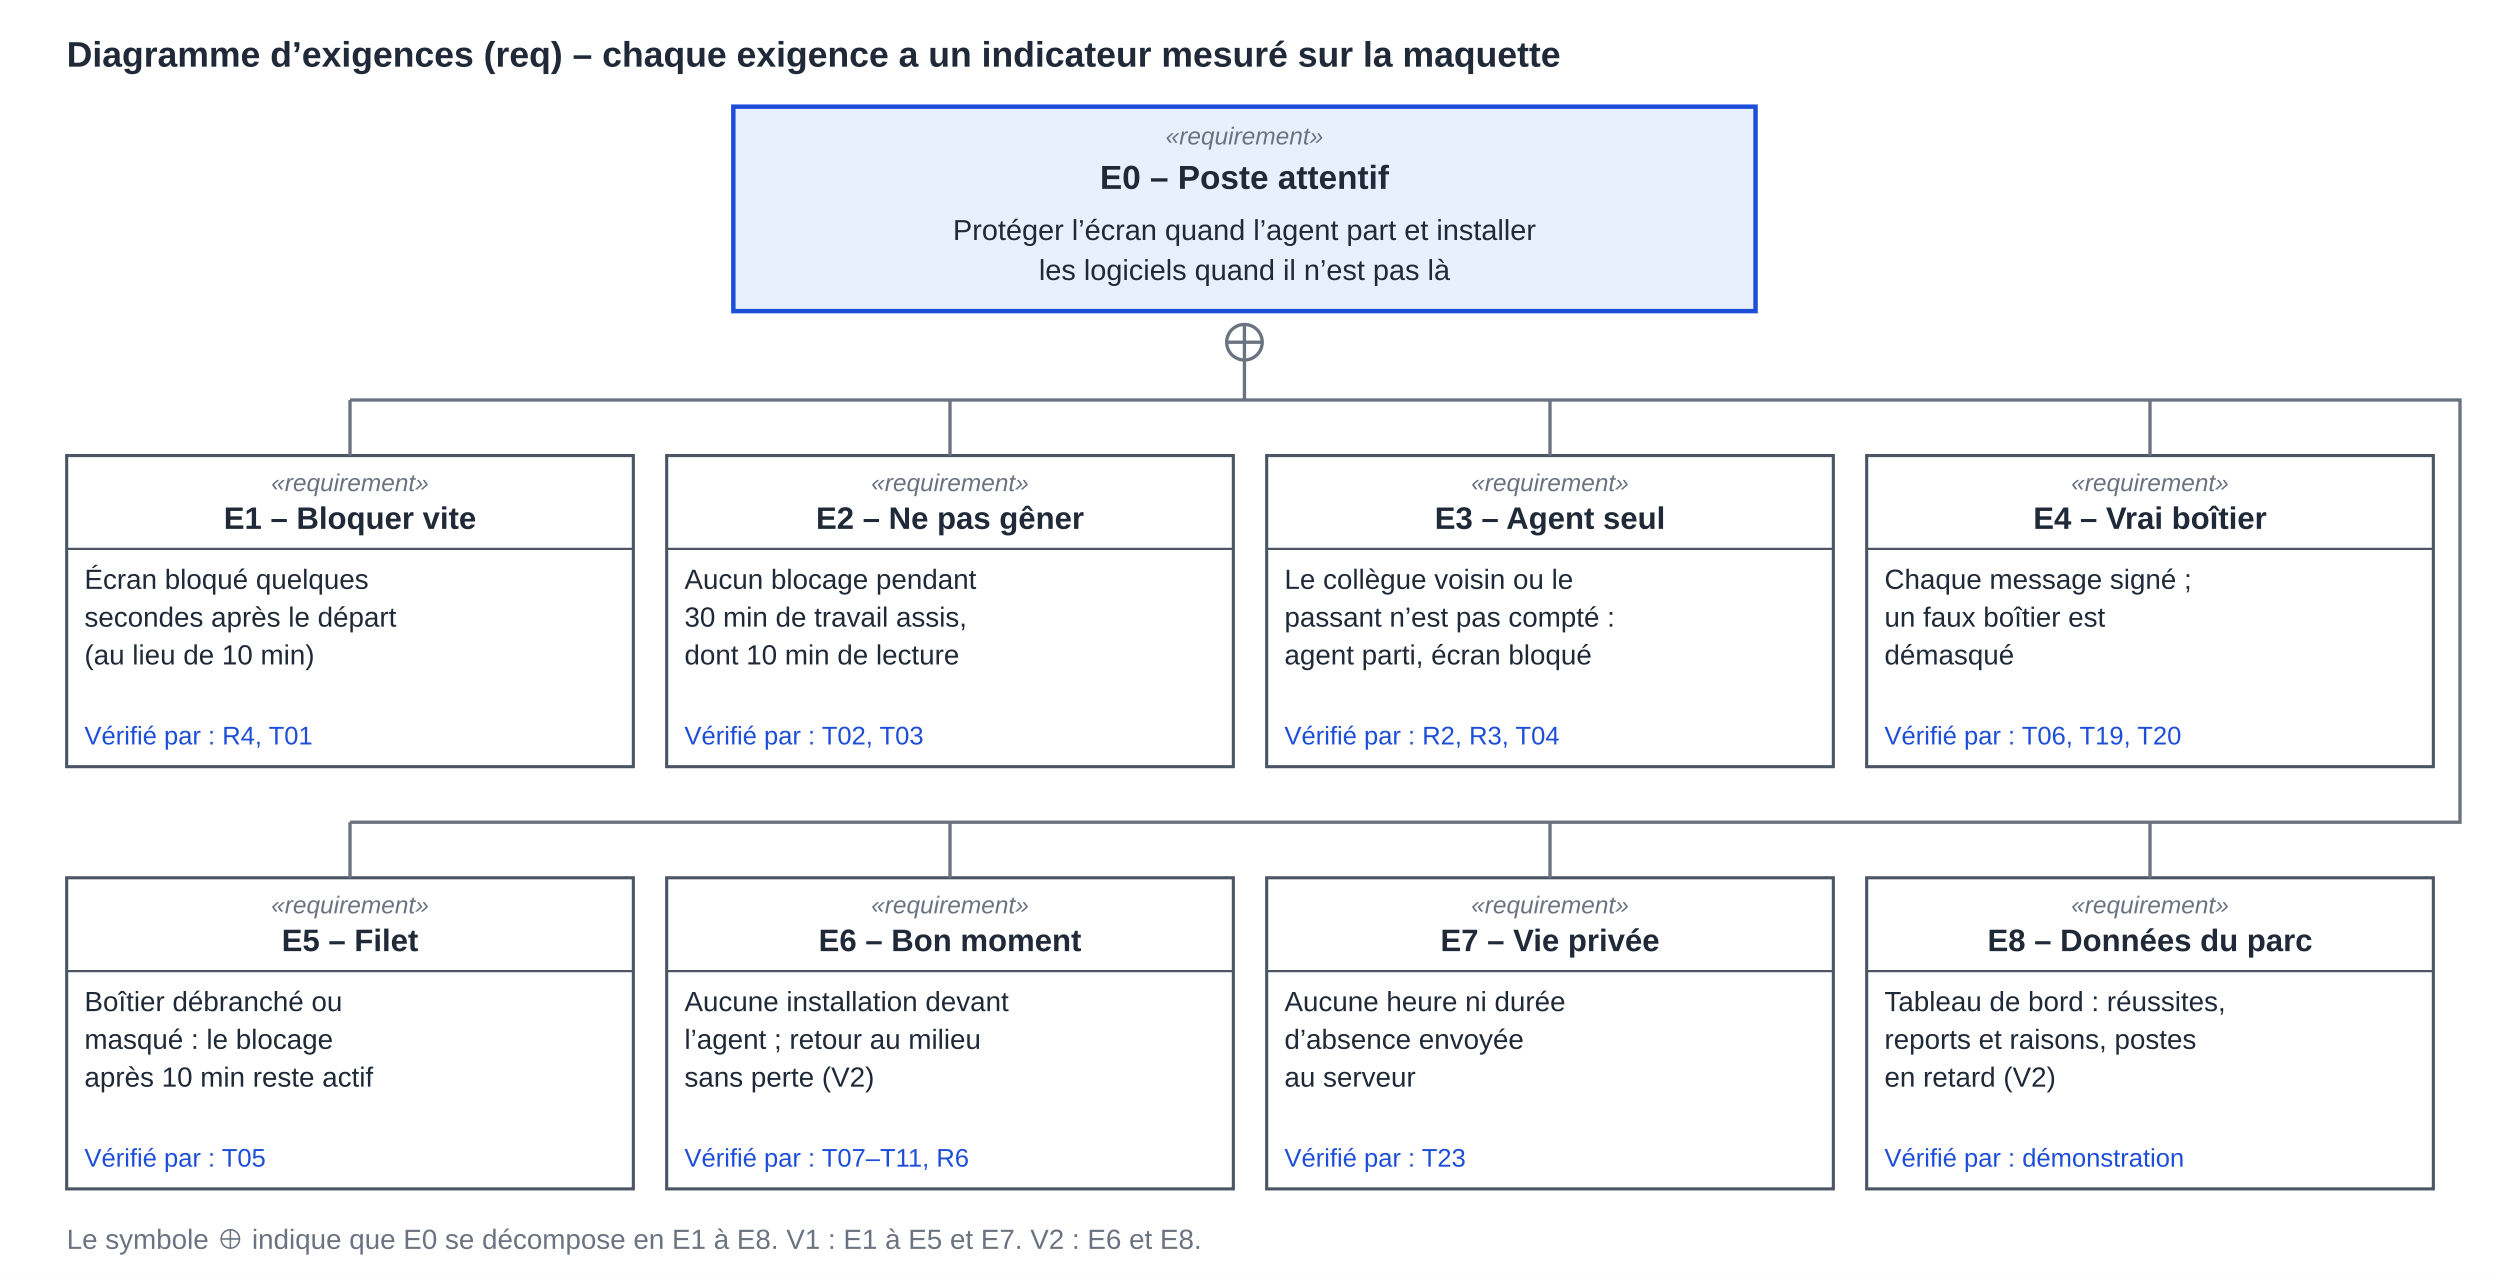
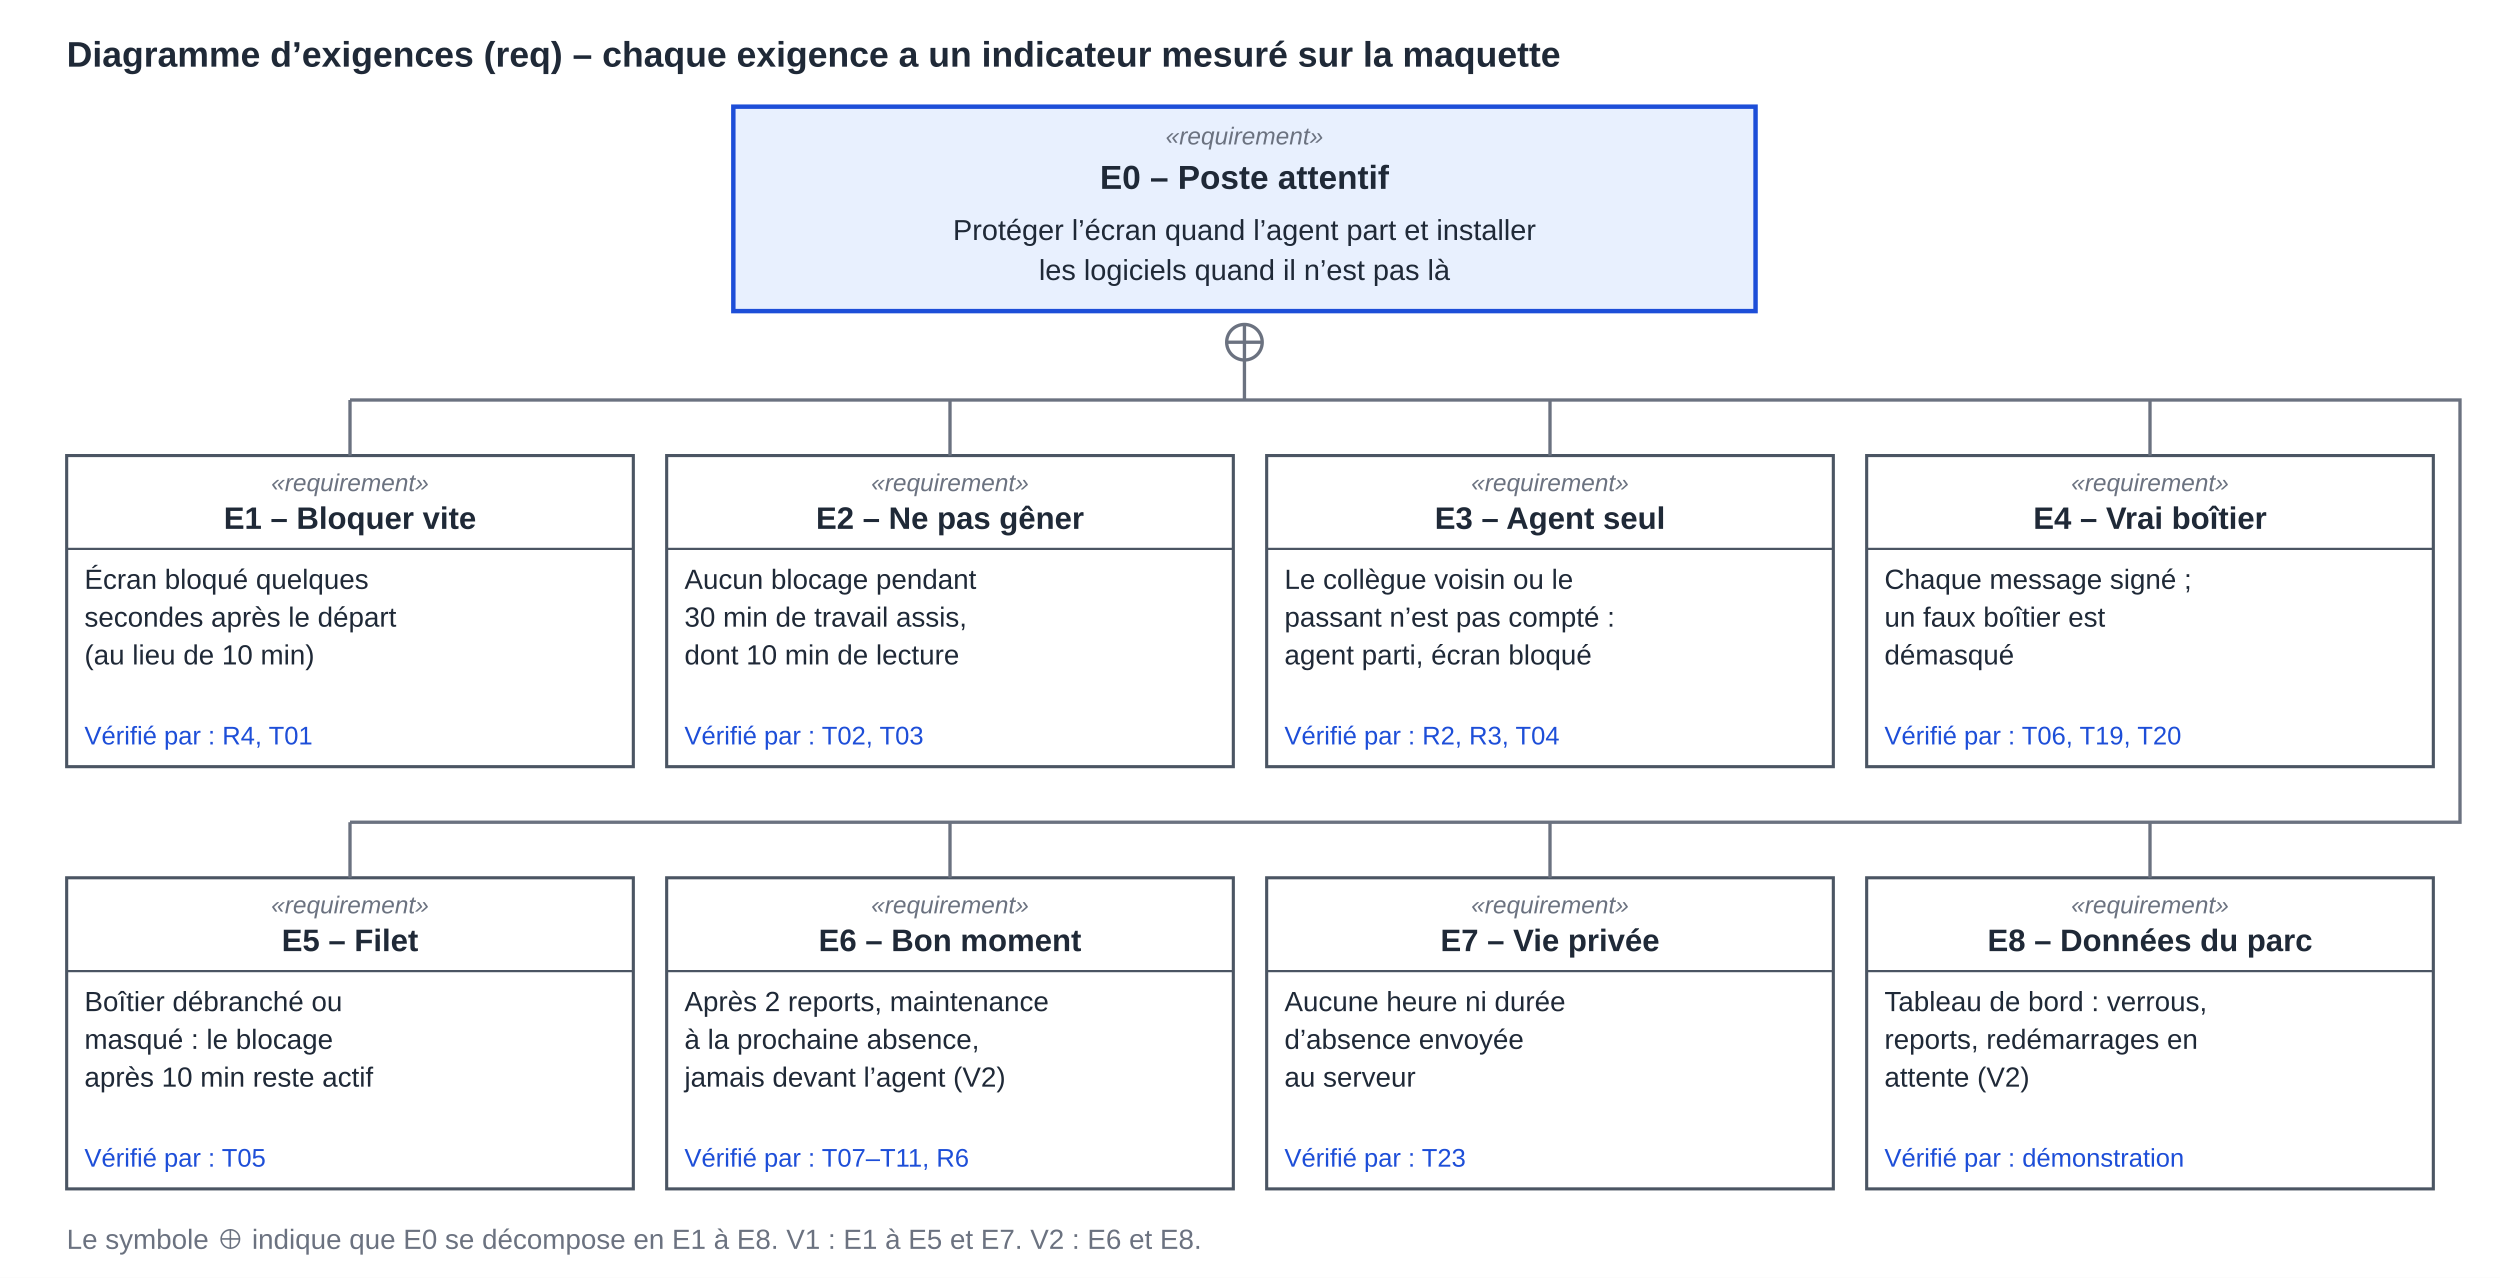
<svg xmlns="http://www.w3.org/2000/svg" width="1125" height="575" viewBox="0 0 1125 575" font-family="Liberation Sans, Arial, Helvetica, sans-serif">
  <defs>
    <marker id="fl" viewBox="0 0 10 10" refX="9" refY="5" markerWidth="8" markerHeight="8" orient="auto-start-reverse">
      <path d="M0,0 L10,5 L0,10 z" fill="#6b7280" />
    </marker>
    <marker id="flo" viewBox="0 0 10 10" refX="9" refY="5" markerWidth="9" markerHeight="9" orient="auto">
      <path d="M0,0 L10,5 L0,10" fill="none" stroke="#6b7280" stroke-width="1.5" />
    </marker>
  </defs>
  <rect width="100%" height="100%" fill="#fff" />
  <text x="30" y="30" font-size="16" font-weight="bold" fill="#1f2937" text-anchor="start">Diagramme d’exigences (req) – chaque exigence a un indicateur mesuré sur la maquette</text>
  <rect x="330" y="48" width="460" height="92" fill="#e8f0fe" stroke="#1d4ed8" stroke-width="2" />
  <text x="560.0" y="65" font-size="11" font-weight="normal" fill="#6b7280" text-anchor="middle" font-style="italic">«requirement»</text>
  <text x="560.0" y="85" font-size="15" font-weight="bold" fill="#1f2937" text-anchor="middle">E0 – Poste attentif</text>
  <text x="560.0" y="108" font-size="13" font-weight="normal" fill="#1f2937" text-anchor="middle">Protéger l’écran quand l’agent part et installer</text>
  <text x="560.0" y="126" font-size="13" font-weight="normal" fill="#1f2937" text-anchor="middle">les logiciels quand il n’est pas là</text>
  <circle cx="560.0" cy="154" r="8" fill="#fff" stroke="#6b7280" stroke-width="1.5" />
  <polyline points="552.0,154 568.0,154" fill="none" stroke="#6b7280" stroke-width="1.5" />
  <polyline points="560.0,146 560.0,162" fill="none" stroke="#6b7280" stroke-width="1.5" />
  <polyline points="560.0,162 560.0,180" fill="none" stroke="#6b7280" stroke-width="1.5" />
  <polyline points="157.5,180 967.5,180" fill="none" stroke="#6b7280" stroke-width="1.5" />
  <rect x="30" y="205" width="255" height="140" fill="#fff" stroke="#4b5563" stroke-width="1.4" />
  <text x="157.5" y="221" font-size="11" font-weight="normal" fill="#6b7280" text-anchor="middle" font-style="italic">«requirement»</text>
  <text x="157.5" y="238" font-size="14" font-weight="bold" fill="#1f2937" text-anchor="middle">E1 – Bloquer vite</text>
  <polyline points="30,247 285,247" fill="none" stroke="#4b5563" stroke-width="1" />
  <text x="38" y="265" font-size="12.5" font-weight="normal" fill="#1f2937" text-anchor="start">Écran bloqué quelques</text>
  <text x="38" y="282" font-size="12.5" font-weight="normal" fill="#1f2937" text-anchor="start">secondes après le départ</text>
  <text x="38" y="299" font-size="12.5" font-weight="normal" fill="#1f2937" text-anchor="start">(au lieu de 10 min)</text>
  <text x="38" y="335" font-size="11.5" font-weight="normal" fill="#1d4ed8" text-anchor="start">Vérifié par : R4, T01</text>
  <polyline points="157.5,180 157.5,205" fill="none" stroke="#6b7280" stroke-width="1.5" />
  <rect x="300" y="205" width="255" height="140" fill="#fff" stroke="#4b5563" stroke-width="1.4" />
  <text x="427.5" y="221" font-size="11" font-weight="normal" fill="#6b7280" text-anchor="middle" font-style="italic">«requirement»</text>
  <text x="427.5" y="238" font-size="14" font-weight="bold" fill="#1f2937" text-anchor="middle">E2 – Ne pas gêner</text>
  <polyline points="300,247 555,247" fill="none" stroke="#4b5563" stroke-width="1" />
  <text x="308" y="265" font-size="12.5" font-weight="normal" fill="#1f2937" text-anchor="start">Aucun blocage pendant</text>
  <text x="308" y="282" font-size="12.5" font-weight="normal" fill="#1f2937" text-anchor="start">30 min de travail assis,</text>
  <text x="308" y="299" font-size="12.5" font-weight="normal" fill="#1f2937" text-anchor="start">dont 10 min de lecture</text>
  <text x="308" y="335" font-size="11.5" font-weight="normal" fill="#1d4ed8" text-anchor="start">Vérifié par : T02, T03</text>
  <polyline points="427.5,180 427.5,205" fill="none" stroke="#6b7280" stroke-width="1.5" />
  <rect x="570" y="205" width="255" height="140" fill="#fff" stroke="#4b5563" stroke-width="1.4" />
  <text x="697.5" y="221" font-size="11" font-weight="normal" fill="#6b7280" text-anchor="middle" font-style="italic">«requirement»</text>
  <text x="697.5" y="238" font-size="14" font-weight="bold" fill="#1f2937" text-anchor="middle">E3 – Agent seul</text>
  <polyline points="570,247 825,247" fill="none" stroke="#4b5563" stroke-width="1" />
  <text x="578" y="265" font-size="12.5" font-weight="normal" fill="#1f2937" text-anchor="start">Le collègue voisin ou le</text>
  <text x="578" y="282" font-size="12.5" font-weight="normal" fill="#1f2937" text-anchor="start">passant n’est pas compté :</text>
  <text x="578" y="299" font-size="12.5" font-weight="normal" fill="#1f2937" text-anchor="start">agent parti, écran bloqué</text>
  <text x="578" y="335" font-size="11.5" font-weight="normal" fill="#1d4ed8" text-anchor="start">Vérifié par : R2, R3, T04</text>
  <polyline points="697.5,180 697.5,205" fill="none" stroke="#6b7280" stroke-width="1.5" />
  <rect x="840" y="205" width="255" height="140" fill="#fff" stroke="#4b5563" stroke-width="1.4" />
  <text x="967.5" y="221" font-size="11" font-weight="normal" fill="#6b7280" text-anchor="middle" font-style="italic">«requirement»</text>
  <text x="967.5" y="238" font-size="14" font-weight="bold" fill="#1f2937" text-anchor="middle">E4 – Vrai boîtier</text>
  <polyline points="840,247 1095,247" fill="none" stroke="#4b5563" stroke-width="1" />
  <text x="848" y="265" font-size="12.5" font-weight="normal" fill="#1f2937" text-anchor="start">Chaque message signé ;</text>
  <text x="848" y="282" font-size="12.5" font-weight="normal" fill="#1f2937" text-anchor="start">un faux boîtier est</text>
  <text x="848" y="299" font-size="12.5" font-weight="normal" fill="#1f2937" text-anchor="start">démasqué</text>
  <text x="848" y="335" font-size="11.5" font-weight="normal" fill="#1d4ed8" text-anchor="start">Vérifié par : T06, T19, T20</text>
  <polyline points="967.5,180 967.5,205" fill="none" stroke="#6b7280" stroke-width="1.5" />
  <rect x="30" y="395" width="255" height="140" fill="#fff" stroke="#4b5563" stroke-width="1.4" />
  <text x="157.5" y="411" font-size="11" font-weight="normal" fill="#6b7280" text-anchor="middle" font-style="italic">«requirement»</text>
  <text x="157.5" y="428" font-size="14" font-weight="bold" fill="#1f2937" text-anchor="middle">E5 – Filet</text>
  <polyline points="30,437 285,437" fill="none" stroke="#4b5563" stroke-width="1" />
  <text x="38" y="455" font-size="12.5" font-weight="normal" fill="#1f2937" text-anchor="start">Boîtier débranché ou</text>
  <text x="38" y="472" font-size="12.5" font-weight="normal" fill="#1f2937" text-anchor="start">masqué : le blocage</text>
  <text x="38" y="489" font-size="12.5" font-weight="normal" fill="#1f2937" text-anchor="start">après 10 min reste actif</text>
  <text x="38" y="525" font-size="11.5" font-weight="normal" fill="#1d4ed8" text-anchor="start">Vérifié par : T05</text>
  <polyline points="157.5,370 157.5,395" fill="none" stroke="#6b7280" stroke-width="1.5" />
  <rect x="300" y="395" width="255" height="140" fill="#fff" stroke="#4b5563" stroke-width="1.4" />
  <text x="427.5" y="411" font-size="11" font-weight="normal" fill="#6b7280" text-anchor="middle" font-style="italic">«requirement»</text>
  <text x="427.5" y="428" font-size="14" font-weight="bold" fill="#1f2937" text-anchor="middle">E6 – Bon moment</text>
  <polyline points="300,437 555,437" fill="none" stroke="#4b5563" stroke-width="1" />
-   <text x="308" y="455" font-size="12.5" font-weight="normal" fill="#1f2937" text-anchor="start">Aucune installation devant</text>
-   <text x="308" y="472" font-size="12.5" font-weight="normal" fill="#1f2937" text-anchor="start">l’agent ; retour au milieu</text>
-   <text x="308" y="489" font-size="12.5" font-weight="normal" fill="#1f2937" text-anchor="start">sans perte (V2)</text>
+   <text x="308" y="455" font-size="12.5" font-weight="normal" fill="#1f2937" text-anchor="start">Après 2 reports, maintenance</text>
+   <text x="308" y="472" font-size="12.5" font-weight="normal" fill="#1f2937" text-anchor="start">à la prochaine absence,</text>
+   <text x="308" y="489" font-size="12.5" font-weight="normal" fill="#1f2937" text-anchor="start">jamais devant l’agent (V2)</text>
  <text x="308" y="525" font-size="11.5" font-weight="normal" fill="#1d4ed8" text-anchor="start">Vérifié par : T07–T11, R6</text>
  <polyline points="427.5,370 427.5,395" fill="none" stroke="#6b7280" stroke-width="1.5" />
  <rect x="570" y="395" width="255" height="140" fill="#fff" stroke="#4b5563" stroke-width="1.4" />
  <text x="697.5" y="411" font-size="11" font-weight="normal" fill="#6b7280" text-anchor="middle" font-style="italic">«requirement»</text>
  <text x="697.5" y="428" font-size="14" font-weight="bold" fill="#1f2937" text-anchor="middle">E7 – Vie privée</text>
  <polyline points="570,437 825,437" fill="none" stroke="#4b5563" stroke-width="1" />
  <text x="578" y="455" font-size="12.5" font-weight="normal" fill="#1f2937" text-anchor="start">Aucune heure ni durée</text>
  <text x="578" y="472" font-size="12.5" font-weight="normal" fill="#1f2937" text-anchor="start">d’absence envoyée</text>
  <text x="578" y="489" font-size="12.5" font-weight="normal" fill="#1f2937" text-anchor="start">au serveur</text>
  <text x="578" y="525" font-size="11.5" font-weight="normal" fill="#1d4ed8" text-anchor="start">Vérifié par : T23</text>
  <polyline points="697.5,370 697.5,395" fill="none" stroke="#6b7280" stroke-width="1.5" />
  <rect x="840" y="395" width="255" height="140" fill="#fff" stroke="#4b5563" stroke-width="1.4" />
  <text x="967.5" y="411" font-size="11" font-weight="normal" fill="#6b7280" text-anchor="middle" font-style="italic">«requirement»</text>
  <text x="967.5" y="428" font-size="14" font-weight="bold" fill="#1f2937" text-anchor="middle">E8 – Données du parc</text>
  <polyline points="840,437 1095,437" fill="none" stroke="#4b5563" stroke-width="1" />
-   <text x="848" y="455" font-size="12.5" font-weight="normal" fill="#1f2937" text-anchor="start">Tableau de bord : réussites,</text>
-   <text x="848" y="472" font-size="12.5" font-weight="normal" fill="#1f2937" text-anchor="start">reports et raisons, postes</text>
-   <text x="848" y="489" font-size="12.5" font-weight="normal" fill="#1f2937" text-anchor="start">en retard (V2)</text>
+   <text x="848" y="455" font-size="12.5" font-weight="normal" fill="#1f2937" text-anchor="start">Tableau de bord : verrous,</text>
+   <text x="848" y="472" font-size="12.5" font-weight="normal" fill="#1f2937" text-anchor="start">reports, redémarrages en</text>
+   <text x="848" y="489" font-size="12.5" font-weight="normal" fill="#1f2937" text-anchor="start">attente (V2)</text>
  <text x="848" y="525" font-size="11.5" font-weight="normal" fill="#1d4ed8" text-anchor="start">Vérifié par : démonstration</text>
  <polyline points="967.5,370 967.5,395" fill="none" stroke="#6b7280" stroke-width="1.5" />
  <polyline points="157.5,370 967.5,370" fill="none" stroke="#6b7280" stroke-width="1.5" />
  <polyline points="967.5,180 1107,180 1107,370 967.5,370" fill="none" stroke="#6b7280" stroke-width="1.5" />
  <text x="30" y="562" font-size="12.5" font-weight="normal" fill="#6b7280" text-anchor="start">Le symbole ⊕ indique que E0 se décompose en E1 à E8. V1 : E1 à E5 et E7. V2 : E6 et E8.</text>
</svg>
